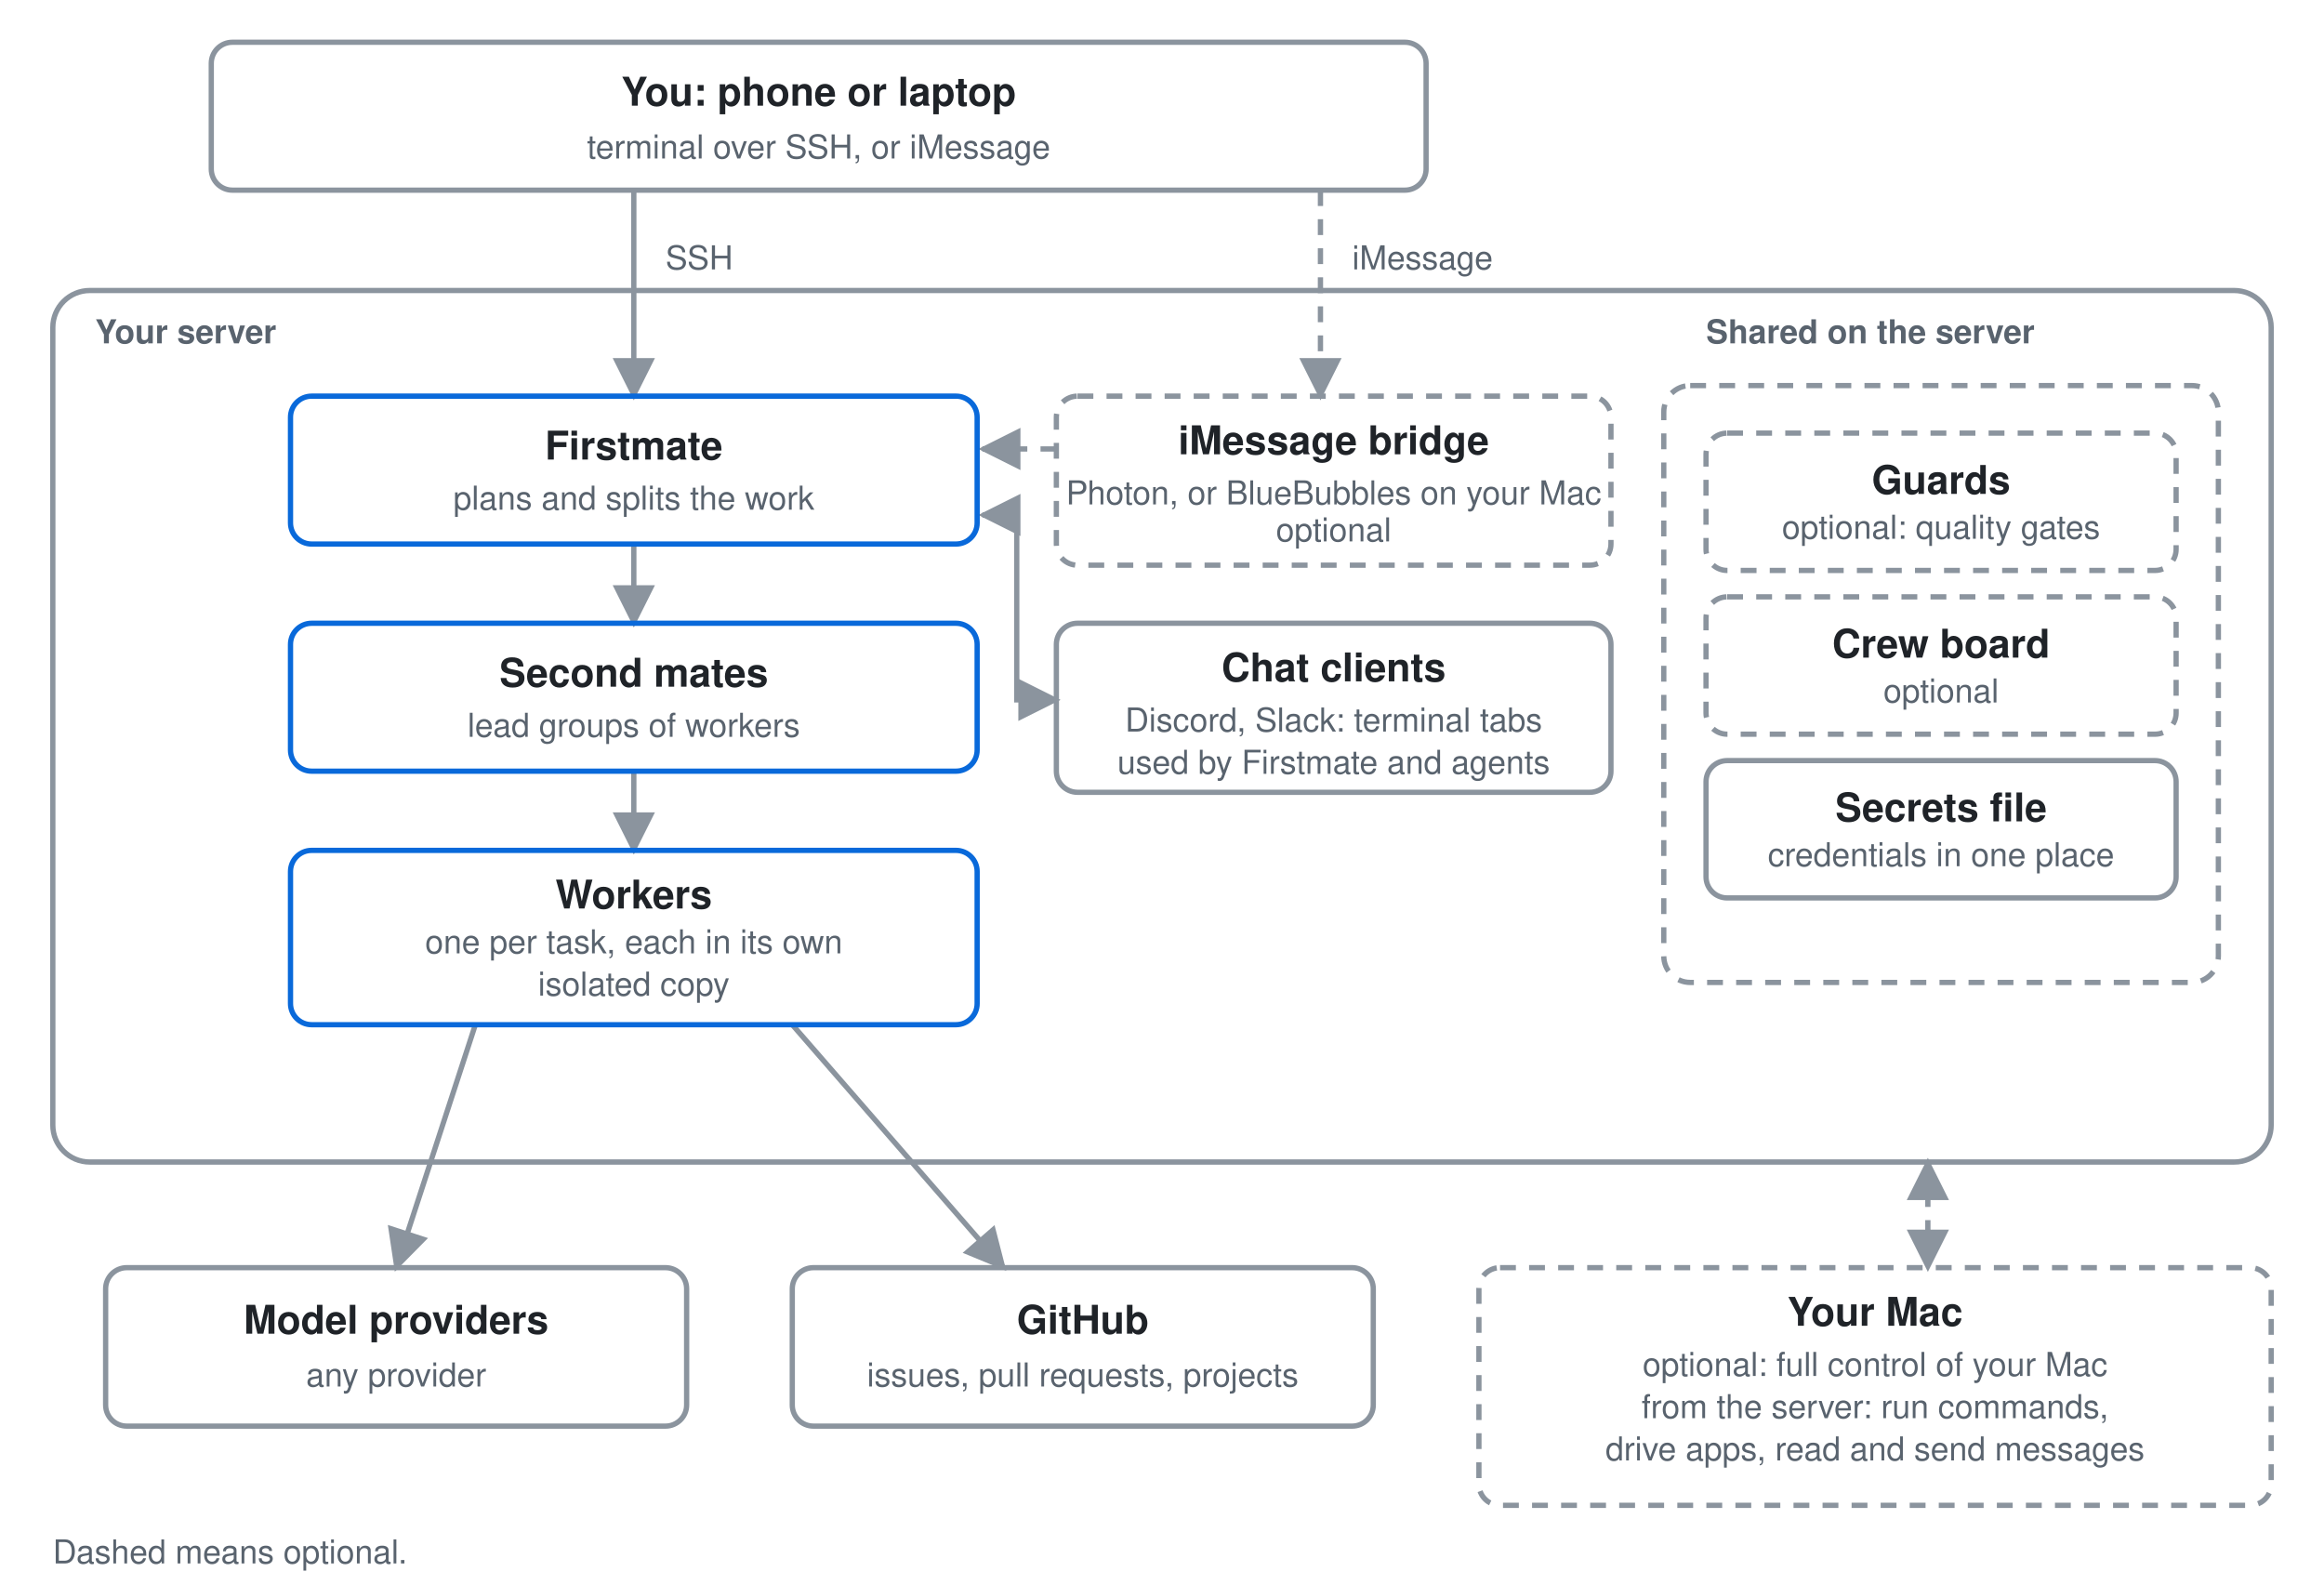
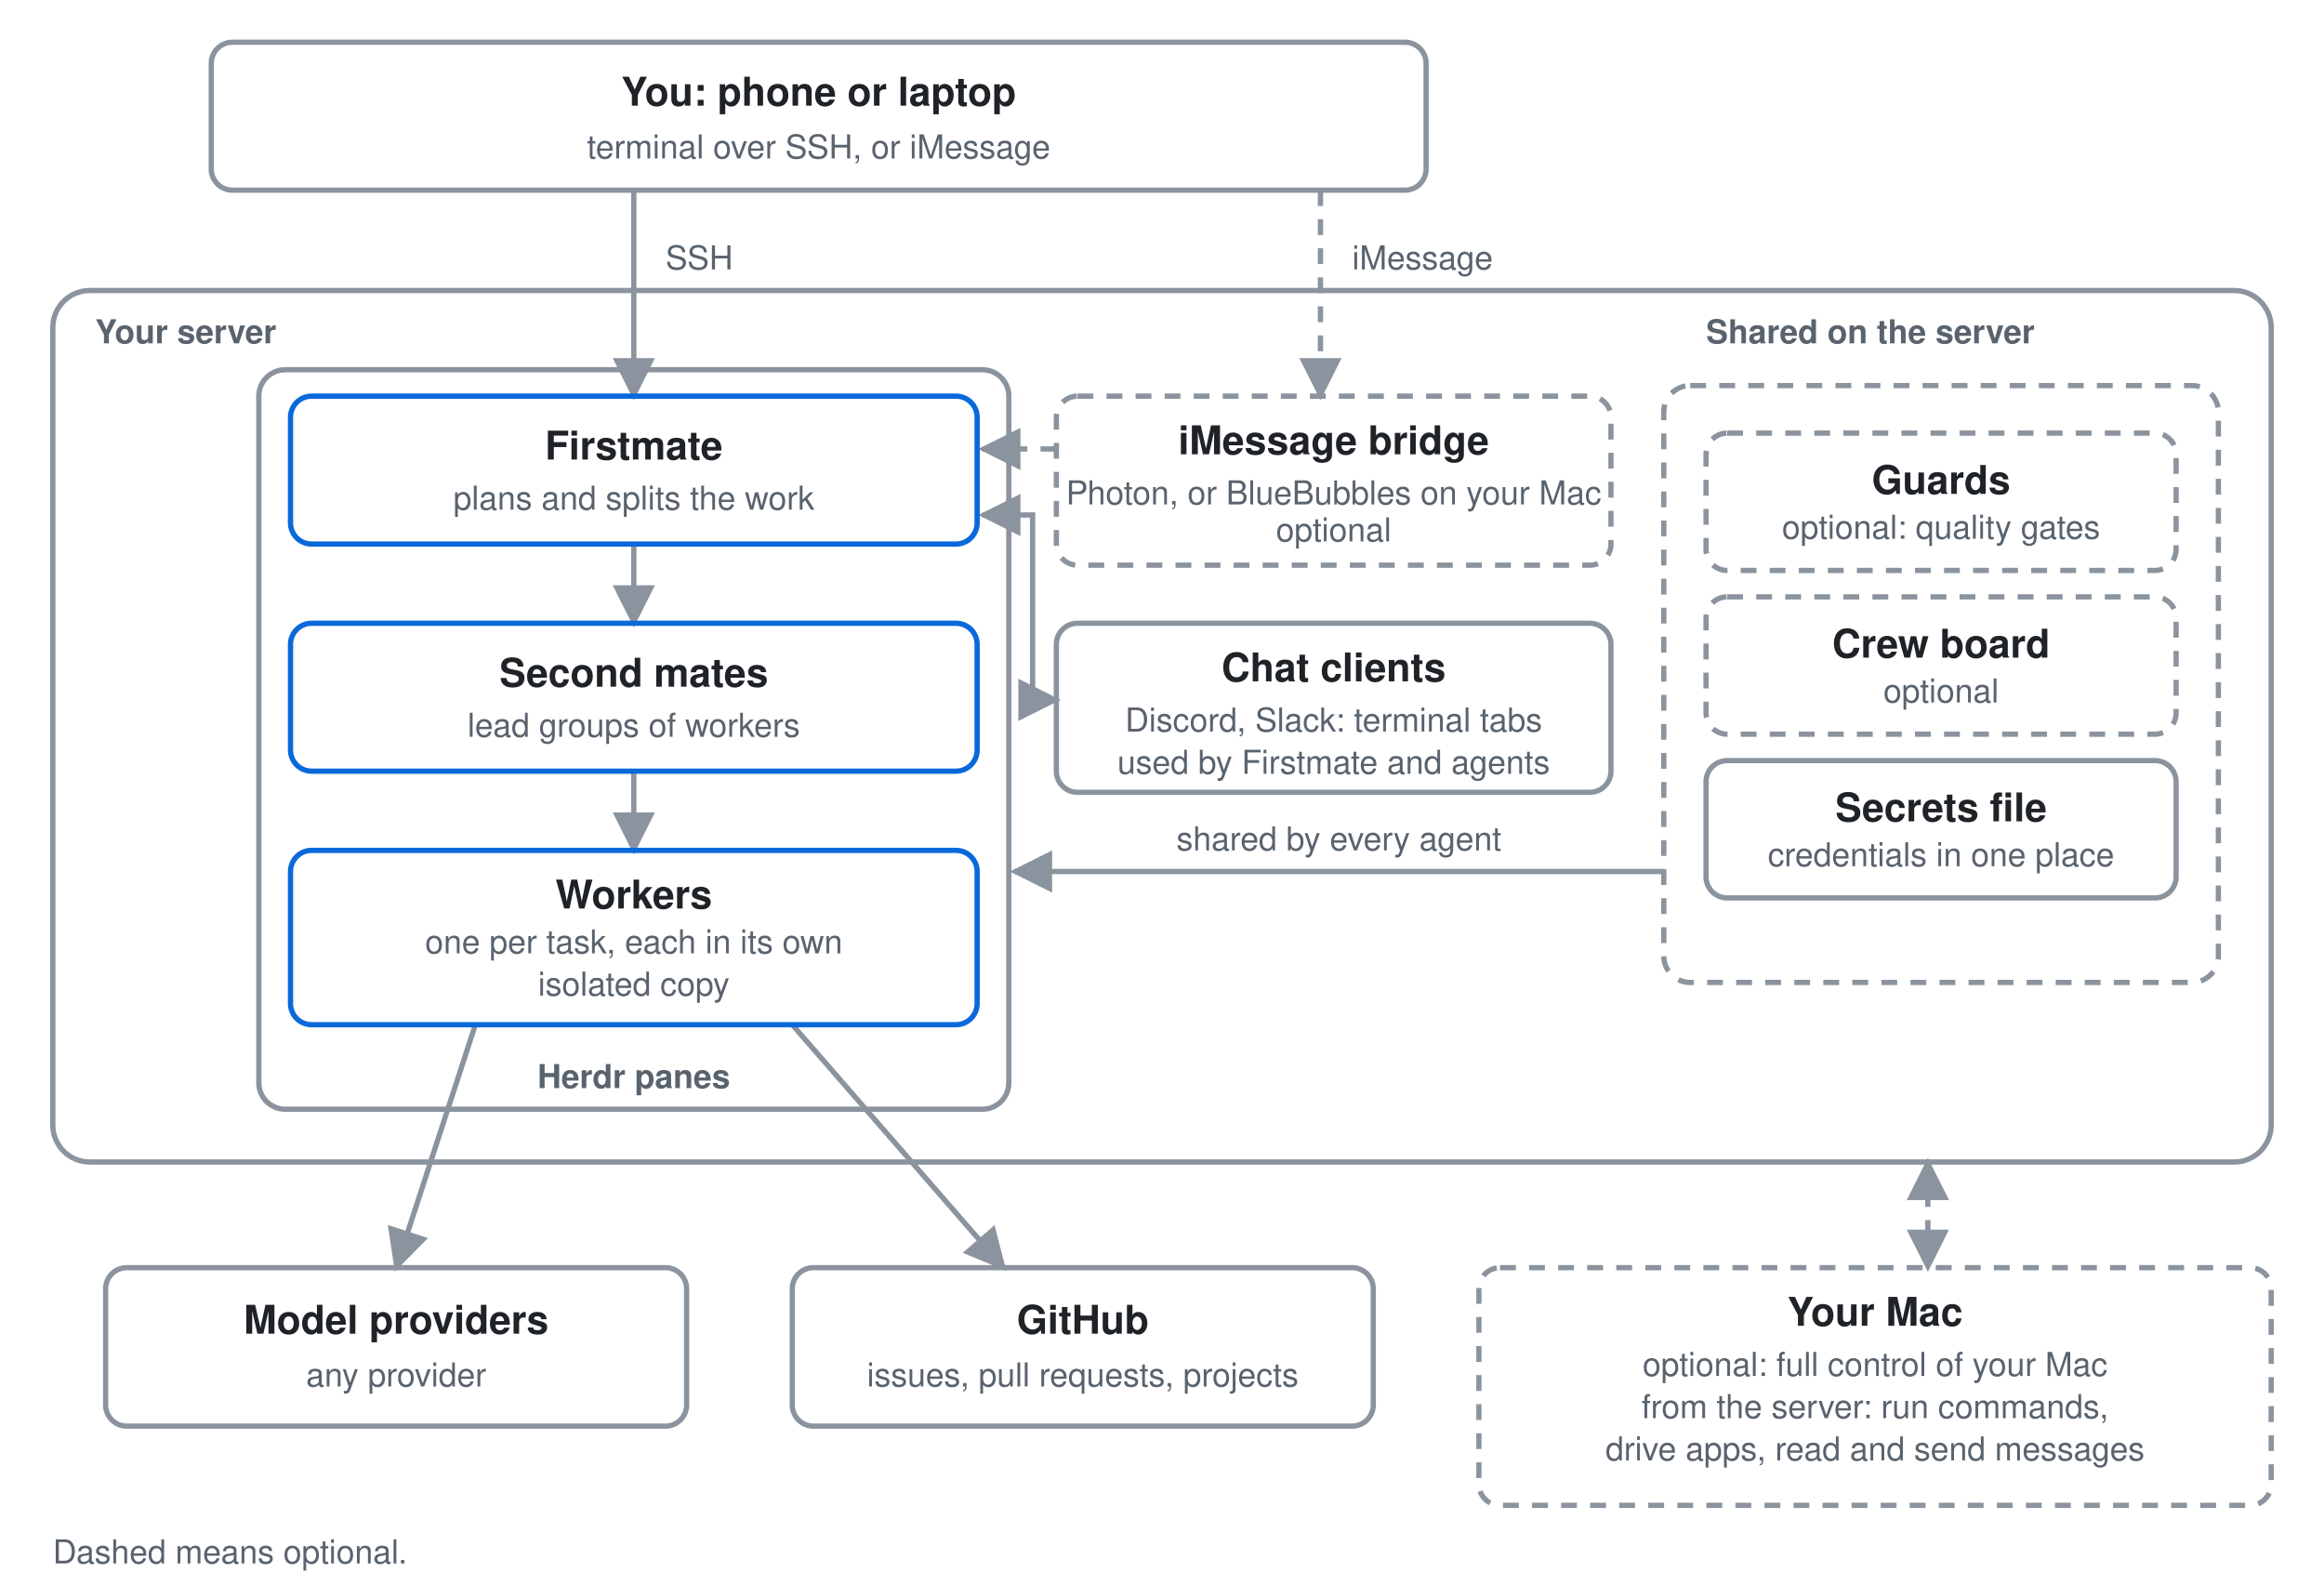
<svg xmlns="http://www.w3.org/2000/svg" viewBox="0 0 880 600" width="880" height="600" role="img" aria-labelledby="t d" font-family="-apple-system, 'Segoe UI', Helvetica, Arial, sans-serif">
  <defs>
    <marker id="a" viewBox="0 0 10 10" refX="9" refY="5" markerWidth="8" markerHeight="8" orient="auto-start-reverse">
      <path d="M0 0L10 5L0 10z" fill="#8b949e" />
    </marker>
  </defs>
  <g stroke="#8b949e" stroke-width="2" fill="none">
    <rect x="20" y="110" width="840" height="330" rx="14" />
    <rect x="630" y="146" width="210" height="226" rx="10" stroke-dasharray="6 5" />
    <path d="M240 72V150" marker-end="url(#a)" />
    <path d="M500 72V150" stroke-dasharray="6 5" marker-end="url(#a)" />
    <path d="M400 170H372" stroke-dasharray="6 5" marker-end="url(#a)" />
-     <path d="M400 265H385V195H372" marker-start="url(#a)" marker-end="url(#a)" />
+     <path d="M400 265H391V195H372" marker-start="url(#a)" marker-end="url(#a)" />
    <path d="M240 206V236" marker-end="url(#a)" />
    <path d="M240 292V322" marker-end="url(#a)" />
    <path d="M180 388L150 480" marker-end="url(#a)" />
    <path d="M300 388L380 480" marker-end="url(#a)" />
    <path d="M730 440V480" stroke-dasharray="6 5" marker-start="url(#a)" marker-end="url(#a)" />
+     <path d="M630 330H384" marker-end="url(#a)" />
+     <rect x="98" y="140" width="284" height="280" rx="10" />
    <rect x="80" y="16" width="460" height="56" rx="8" />
    <rect x="110" y="150" width="260" height="56" rx="8" stroke="#0969da" />
    <rect x="110" y="236" width="260" height="56" rx="8" stroke="#0969da" />
    <rect x="110" y="322" width="260" height="66" rx="8" stroke="#0969da" />
    <rect x="400" y="150" width="210" height="64" rx="8" stroke-dasharray="6 5" />
    <rect x="400" y="236" width="210" height="64" rx="8" />
    <rect x="40" y="480" width="220" height="60" rx="8" />
    <rect x="300" y="480" width="220" height="60" rx="8" />
    <rect x="646" y="164" width="178" height="52" rx="8" stroke-dasharray="6 5" />
    <rect x="646" y="226" width="178" height="52" rx="8" stroke-dasharray="6 5" />
    <rect x="646" y="288" width="178" height="52" rx="8" />
    <rect x="560" y="480" width="300" height="90" rx="8" stroke-dasharray="6 5" />
  </g>
  <g fill="#1f2328" font-size="15" font-weight="600" text-anchor="middle">
    <text x="310" y="40">You: phone or laptop</text>
    <text x="240" y="174">Firstmate</text>
    <text x="240" y="260">Second mates</text>
    <text x="240" y="344">Workers</text>
    <text x="505" y="172">iMessage bridge</text>
    <text x="505" y="258">Chat clients</text>
    <text x="150" y="505">Model providers</text>
    <text x="410" y="505">GitHub</text>
    <text x="735" y="187">Guards</text>
    <text x="735" y="249">Crew board</text>
    <text x="735" y="311">Secrets file</text>
    <text x="710" y="502">Your Mac</text>
  </g>
  <g fill="#59636e" font-size="12.5" text-anchor="middle">
    <text x="310" y="60">terminal over SSH, or iMessage</text>
    <text x="240" y="193">plans and splits the work</text>
    <text x="240" y="279">lead groups of workers</text>
    <text x="240" y="361">one per task, each in its own</text>
    <text x="240" y="377">isolated copy</text>
    <text x="505" y="191">Photon, or BlueBubbles on your Mac</text>
    <text x="505" y="205">optional</text>
    <text x="505" y="277">Discord, Slack: terminal tabs</text>
    <text x="505" y="293">used by Firstmate and agents</text>
    <text x="150" y="525">any provider</text>
    <text x="410" y="525">issues, pull requests, projects</text>
    <text x="735" y="204">optional: quality gates</text>
    <text x="735" y="266">optional</text>
    <text x="735" y="328">credentials in one place</text>
    <text x="710" y="521">optional: full control of your Mac</text>
    <text x="710" y="537">from the server: run commands,</text>
    <text x="710" y="553">drive apps, read and send messages</text>
  </g>
  <g fill="#59636e" font-size="12.5">
    <text x="36" y="130" font-weight="600">Your server</text>
    <text x="646" y="130" font-weight="600">Shared on the server</text>
+     <text x="240" y="412" text-anchor="middle" font-weight="600">Herdr panes</text>
+     <text x="507" y="322" text-anchor="middle">shared by every agent</text>
    <text x="252" y="102" text-anchor="start">SSH</text>
    <text x="512" y="102" text-anchor="start">iMessage</text>
  </g>
  <text x="20" y="592" fill="#59636e" font-size="12.5">Dashed means optional.</text>
</svg>
